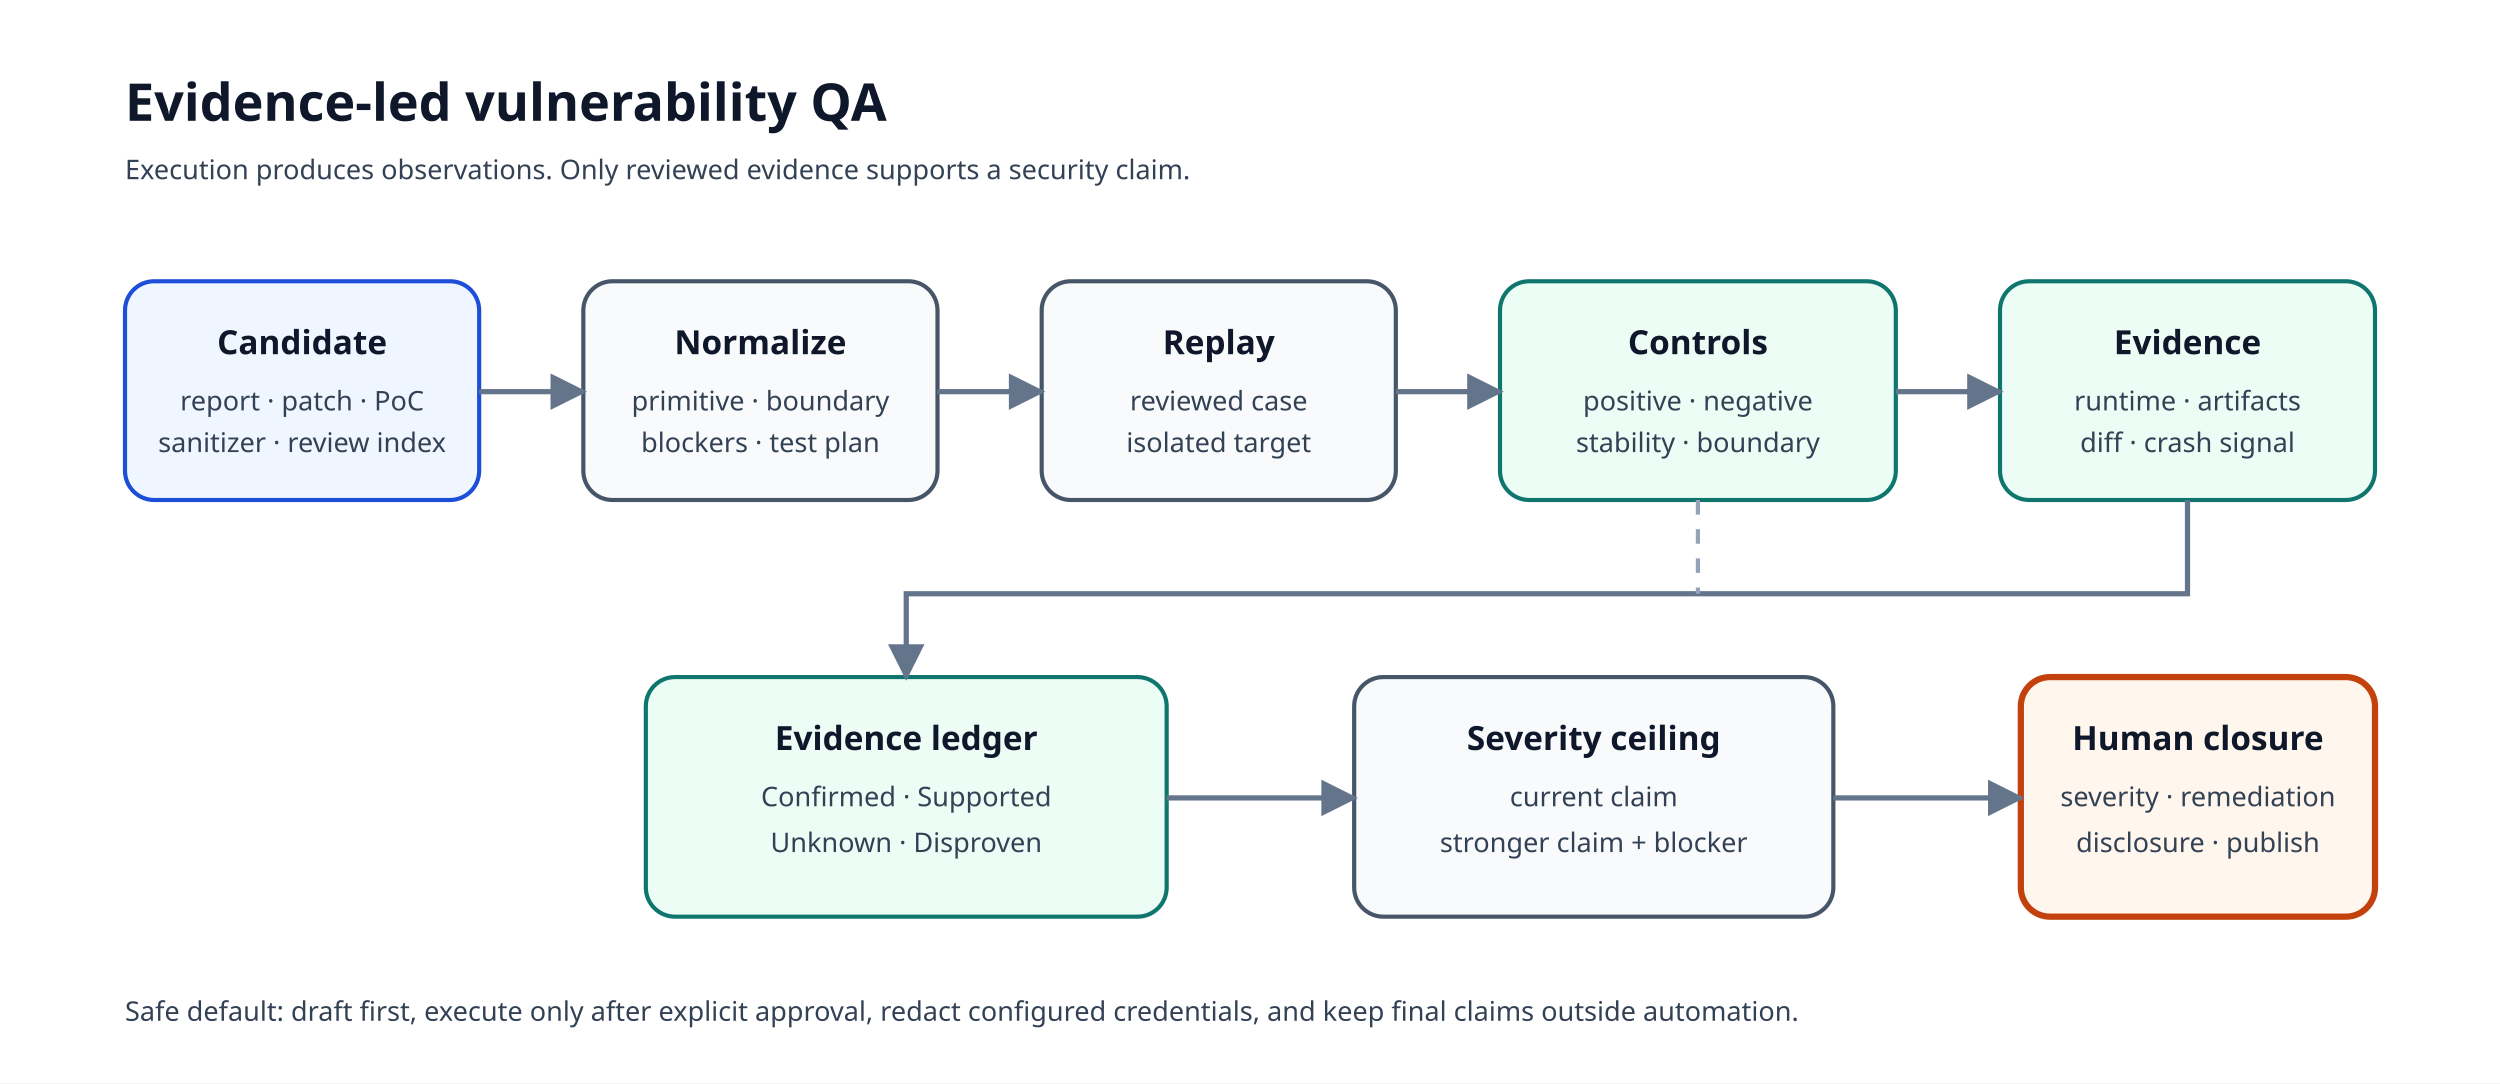
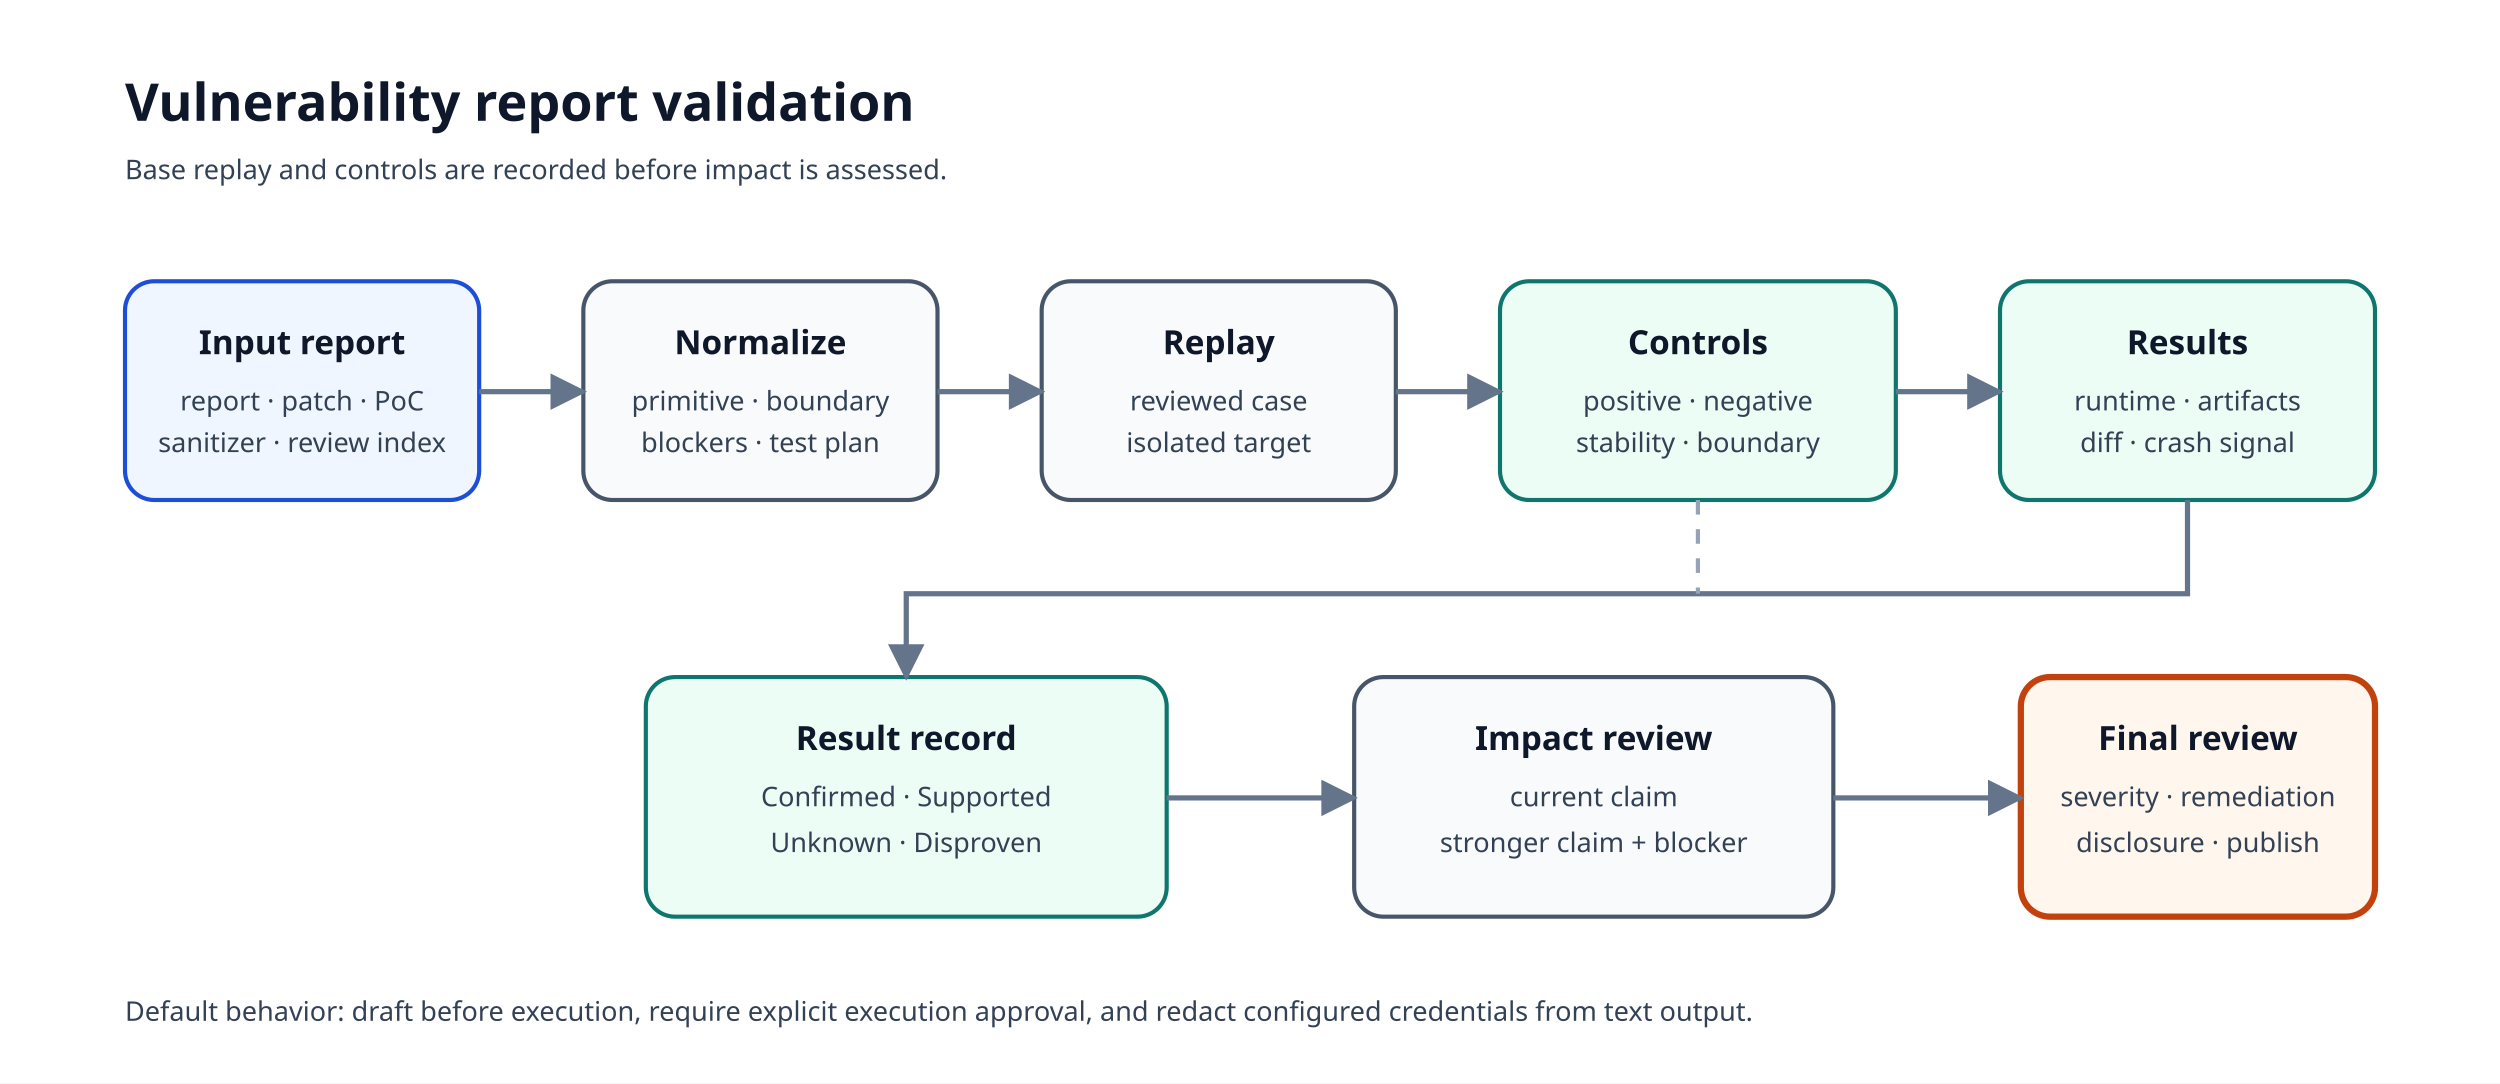
<svg xmlns="http://www.w3.org/2000/svg" width="1200" height="520" viewBox="0 0 1200 520" role="img" aria-labelledby="title desc">
  <defs>
    <style>
      .title { font: 700 25px system-ui, sans-serif; fill: #0f172a; }
      .label { font: 700 16px system-ui, sans-serif; fill: #0f172a; }
      .small { font: 13px system-ui, sans-serif; fill: #334155; }
      .box { fill: #f8fafc; stroke: #475569; stroke-width: 2; rx: 14; }
      .input { fill: #eff6ff; stroke: #1d4ed8; }
      .evidence { fill: #ecfdf5; stroke: #0f766e; }
      .human { fill: #fff7ed; stroke: #c2410c; stroke-width: 3; }
      .arrow { stroke: #64748b; stroke-width: 2.5; fill: none; marker-end: url(#arrow); }
      .dash { stroke: #94a3b8; stroke-width: 2; stroke-dasharray: 7 7; fill: none; }
    </style>
    <marker id="arrow" viewBox="0 0 10 10" refX="9" refY="5" markerWidth="7" markerHeight="7" orient="auto-start-reverse">
      <path d="M 0 0 L 10 5 L 0 10 z" fill="#64748b" />
    </marker>
  </defs>
  <rect width="1200" height="520" fill="#ffffff" />
-   <text x="60" y="58" class="title">Evidence-led vulnerability QA</text>
-   <text x="60" y="86" class="small">Execution produces observations. Only reviewed evidence supports a security claim.</text>
+   <text x="60" y="58" class="title">Vulnerability report validation</text>
+   <text x="60" y="86" class="small">Base replay and controls are recorded before impact is assessed.</text>
  <rect x="60" y="135" width="170" height="105" class="box input" />
-   <text x="145" y="170" text-anchor="middle" class="label">Candidate</text>
+   <text x="145" y="170" text-anchor="middle" class="label">Input report</text>
  <text x="145" y="197" text-anchor="middle" class="small">report · patch · PoC</text>
  <text x="145" y="217" text-anchor="middle" class="small">sanitizer · review index</text>
  <rect x="280" y="135" width="170" height="105" class="box" />
  <text x="365" y="170" text-anchor="middle" class="label">Normalize</text>
  <text x="365" y="197" text-anchor="middle" class="small">primitive · boundary</text>
  <text x="365" y="217" text-anchor="middle" class="small">blockers · test plan</text>
  <rect x="500" y="135" width="170" height="105" class="box" />
  <text x="585" y="170" text-anchor="middle" class="label">Replay</text>
  <text x="585" y="197" text-anchor="middle" class="small">reviewed case</text>
  <text x="585" y="217" text-anchor="middle" class="small">isolated target</text>
  <rect x="720" y="135" width="190" height="105" class="box evidence" />
  <text x="815" y="170" text-anchor="middle" class="label">Controls</text>
  <text x="815" y="197" text-anchor="middle" class="small">positive · negative</text>
  <text x="815" y="217" text-anchor="middle" class="small">stability · boundary</text>
  <rect x="960" y="135" width="180" height="105" class="box evidence" />
-   <text x="1050" y="170" text-anchor="middle" class="label">Evidence</text>
+   <text x="1050" y="170" text-anchor="middle" class="label">Results</text>
  <text x="1050" y="197" text-anchor="middle" class="small">runtime · artifacts</text>
  <text x="1050" y="217" text-anchor="middle" class="small">diff · crash signal</text>
  <path d="M230 188 H280" class="arrow" />
  <path d="M450 188 H500" class="arrow" />
  <path d="M670 188 H720" class="arrow" />
  <path d="M910 188 H960" class="arrow" />
  <rect x="310" y="325" width="250" height="115" class="box evidence" />
-   <text x="435" y="360" text-anchor="middle" class="label">Evidence ledger</text>
+   <text x="435" y="360" text-anchor="middle" class="label">Result record</text>
  <text x="435" y="387" text-anchor="middle" class="small">Confirmed · Supported</text>
  <text x="435" y="409" text-anchor="middle" class="small">Unknown · Disproven</text>
  <rect x="650" y="325" width="230" height="115" class="box" />
-   <text x="765" y="360" text-anchor="middle" class="label">Severity ceiling</text>
+   <text x="765" y="360" text-anchor="middle" class="label">Impact review</text>
  <text x="765" y="387" text-anchor="middle" class="small">current claim</text>
  <text x="765" y="409" text-anchor="middle" class="small">stronger claim + blocker</text>
  <rect x="970" y="325" width="170" height="115" class="box human" />
-   <text x="1055" y="360" text-anchor="middle" class="label">Human closure</text>
+   <text x="1055" y="360" text-anchor="middle" class="label">Final review</text>
  <text x="1055" y="387" text-anchor="middle" class="small">severity · remediation</text>
  <text x="1055" y="409" text-anchor="middle" class="small">disclosure · publish</text>
  <path d="M1050 240 V285 H435 V325" class="arrow" />
  <path d="M560 383 H650" class="arrow" />
  <path d="M880 383 H970" class="arrow" />
  <path d="M815 240 V285" class="dash" />
-   <text x="60" y="490" class="small">Safe default: draft first, execute only after explicit approval, redact configured credentials, and keep final claims outside automation.</text>
+   <text x="60" y="490" class="small">Default behavior: draft before execution, require explicit execution approval, and redact configured credentials from text output.</text>
</svg>
